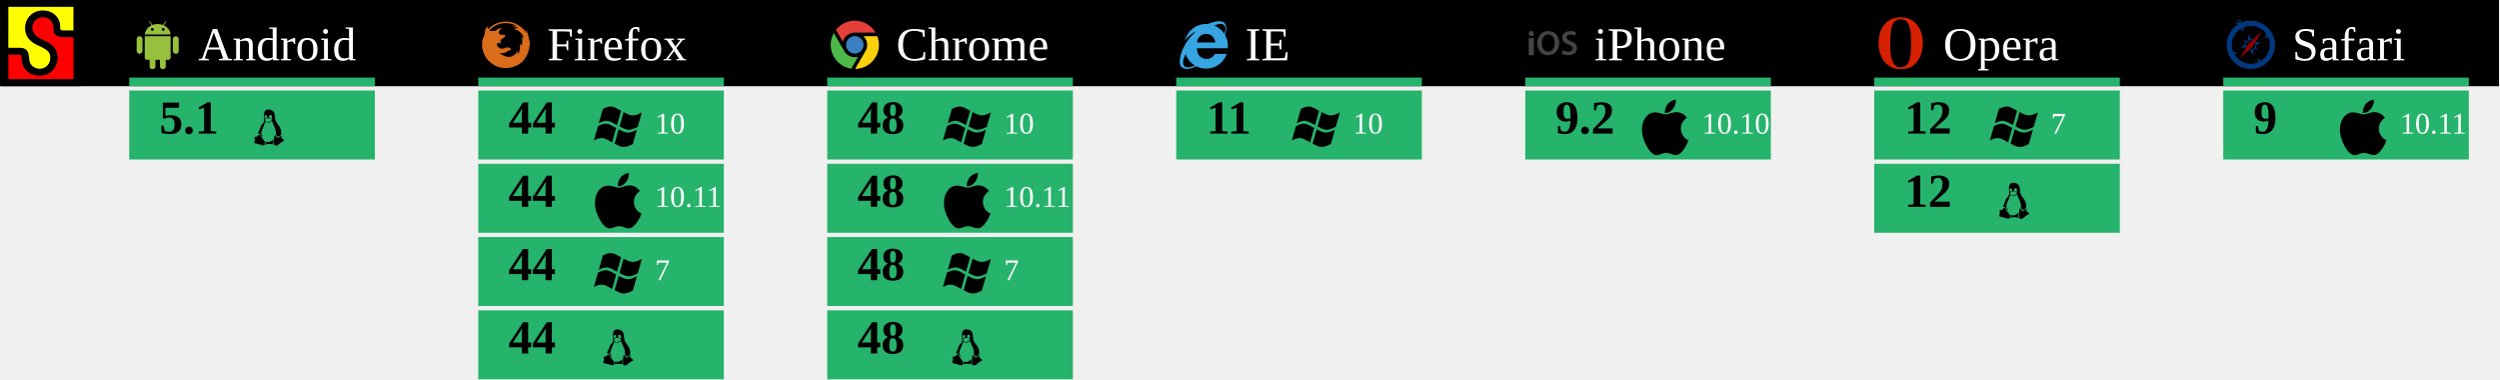
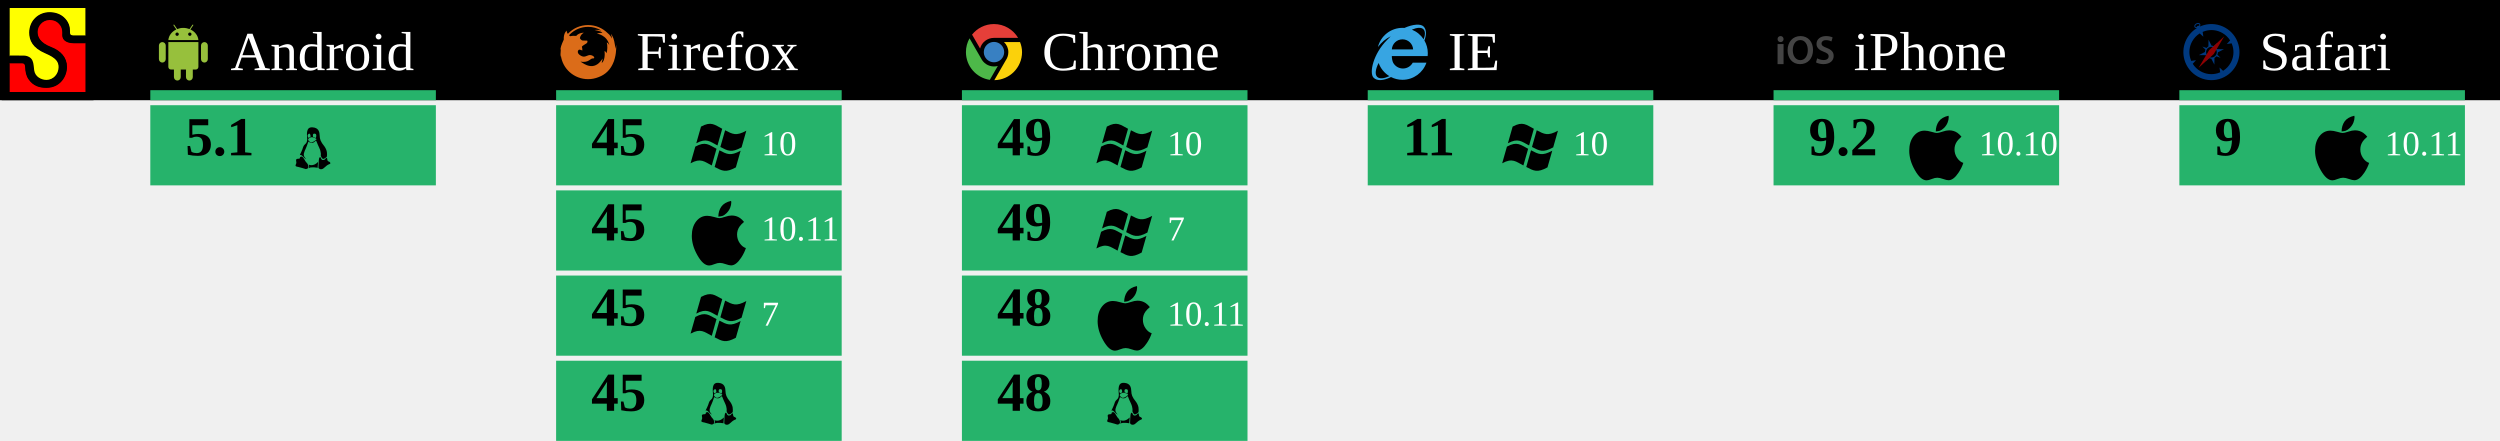
- <svg xmlns="http://www.w3.org/2000/svg" version="1.1" id="Layer_1" x="0px" y="0px" width="580px" height="88px" xml:space="preserve">
+ <svg xmlns="http://www.w3.org/2000/svg" version="1.1" id="Layer_1" x="0px" y="0px" width="499px" height="88px" xml:space="preserve">
  <g id="columnGroup">
-     <rect x="0" y="0" width="580" height="20" fill="black" />
+     <rect x="0" y="0" width="499" height="20" fill="black" />
    <svg version="1.1" x="0" y="0" width="19" height="20" viewBox="0 0 424.879 463.582" xml:space="preserve">
      <polygon points="424.807,463.582 0.19,463.582 0,-0.225 424.879,-0.225 " />
      <path fill="#FFFF00" d="M387.348,37.062L37.057,37.018l-0.116,222.979h60.557c49.849,0.935,45.194,34.814,49.571,65.675   c4.456,31.379,34.468,46.76,59.641,46.76c32.953,0,59.046-28.257,59.046-61.951c0-25.963-11.911-44.657-63.168-66.515   c-58.128-24.602-72.77-59.226-72.77-92.935c0-55.127,42.109-92.024,91.079-92.024c25.641,0,53.601,8.185,72.524,29.534   c15.329,17.285,20.849,34.666,20.241,56.166c-0.275,9.426-1.374,21.486,17.714,21.753l55.971,0.131V37.062z" />
      <path fill="#FF0000" d="M387.791,197.833l-52.795-0.221c0,0-55.858,4.346-52.706-38.485c1.514-20.632-4.568-36.385-8.854-43.01   c-11.133-17.205-29.703-25.805-52.119-25.805c-32.959,0-57.178,27.461-57.178,56.166c0,25.051,12.166,53.02,63.873,73.067   c44.864,17.308,72.748,47.447,72.748,89.358c0,44.179-33.549,95.72-93.963,95.72c-31.125,0-59.284-7.412-80.861-38.289   c-10.965-15.672-15.176-35.928-15.938-56.166c-0.581-15.52-4.689-18.974-15.359-18.974l-57.567,0.19l0.038,134.242h350.523V199.733   L387.791,197.833z" />
      <path d="M384.501,199.988 M388.87,200.116l-51.364-0.003c-0.364,0.022-2.746-0.035-4.699-0.035l0,0   c-6.149-0.018-18.862-0.631-30.446-5.676l0,0c-11.566-4.92-22.218-15.128-22.124-32.89l0,0c0-1.177,0.048-2.379,0.136-3.608l0,0   c0.163-2.309,0.247-4.502,0.247-6.584l0,0c-0.014-16.053-4.575-25.763-8.109-31.267l0,0c-13.964-21.483-31.241-27.7-51.953-27.463   c-15.976,0.184-30.054,7.766-39.475,18l0,0c-9.408,10.233-14.907,23.936-14.896,37.508l0,0c0.014,12.042,3.024,24.252,12.252,36.075   l0,0c9.241,11.816,24.887,23.295,50.414,33.192l0,0c45.533,17.453,73.333,49.172,73.266,92.452l0,0   c-0.008,22.765-8.019,46.835-23.879,65.354l0,0c-15.838,18.521-39.678,31.369-70.69,31.344l0,0c-0.182,0-0.362,0.002-0.544,0.002   l0,0c-31.303-0.002-60.706-7.923-82.696-39.527l0,0c-11.415-16.309-14.679-34.253-15.443-54.699l0,0   c-0.264-7.466-1.741-12.382-3.908-15.159l0,0c-2.162-2.739-4.98-3.994-9.776-4.047h-0.759H36.493v-36.043l64.045,0.054   c11.989,0.2,19.862,2.846,27.063,6.951l0,0c7.21,4.097,11.901,9.976,14.888,16.627l0,0c5.951,13.33,5.767,29.693,7.958,44.846l0,0   c2.123,14.831,10.171,25.756,20.83,33.17l0,0c10.65,7.395,23.936,11.106,35.939,11.095l0,0c15.631-0.001,29.616-6.687,39.765-17.429   l0,0c10.143-10.746,16.377-25.525,16.377-41.619l0,0c-0.041-12.565-2.766-22.746-11.641-32.878l0,0   c-8.896-10.124-24.323-20.127-49.759-30.963l0,0c-29.424-12.447-48.135-27.575-59.446-44.085l0,0   c-11.313-16.501-15.103-34.263-15.092-51.524l0,0c-0.011-28.306,10.85-52.127,28.058-68.769l0,0   c17.204-16.654,40.711-26.158,65.925-26.158l0,0c26.206-0.013,53.583,8.187,73.194,30.304l0,0   c15.083,16.974,21.544,35.953,21.514,56.848l0,0c0,0.992-0.011,1.99-0.038,3.013l0,0c-0.035,1.031-0.062,2.07-0.062,3.09l0,0   c-0.016,4.074,0.509,7.546,2.384,9.817l0,0c1.828,2.263,5.458,4.247,13.483,4.379h3.04l54.142,0.019v36.287H388.87z" />
    </svg>
    <svg x="30" y="4" width="13" height="12" version="1.1">
      <path style="-webkit-tap-highlight-color: rgba(0, 0, 0, 0);" fill="#97c03c" stroke="none" d="M20.015,4.7L21.414,2.667C21.497,2.546,21.477,2.388,21.368,2.313S21.103,2.275,21.02,2.396L19.566,4.507C18.608,4.13,17.543,3.919,16.42,3.919S14.391,4.129,13.433,4.507L11.977,2.396C11.895,2.275,11.74,2.238,11.631,2.313C11.523,2.388,11.502,2.546,11.585,2.667L12.985,4.7C10.76,5.735,9.199,7.703,9,10H24C23.802,7.703,22.24,5.735,20.015,4.7ZM13.381,7.903C12.918,7.903,12.543,7.528,12.543,7.064C12.543,6.6,12.918,6.226,13.381,6.226C13.844,6.226,14.22,6.6,14.22,7.064C14.22,7.528,13.845,7.903,13.381,7.903ZM19.724,7.903C19.261,7.903,18.885,7.528,18.885,7.064C18.885,6.6,19.261,6.226,19.724,6.226S20.562,6.6,20.562,7.064C20.562,7.528,20.187,7.903,19.724,7.903ZM27,11C26.059,11,25.299,11.775,25.299,12.73V19.492C25.299,20.447,26.059,21.222,27,21.222C27.94,21.222,28.703,20.447,28.703,19.492V12.73C28.703,11.775,27.94,11,27,11ZM6,11C5.061,11,4.298,11.775,4.298,12.73V19.492C4.298,20.447,5.061,21.222,6,21.222C6.942,21.222,7.705,20.447,7.705,19.492V12.73C7.705,11.775,6.942,11,6,11ZM24,11V23.354C24,24.086,23.435,24.701,22.7,24.701H21.207V28.463C21.207,29.418,20.444,30.193,19.503,30.193C18.564,30.193,17.8,29.418,17.8,28.463V24.7H15.2V28.462C15.2,29.417,14.438,30.192,13.497,30.192S11.793,29.417,11.793,28.462V24.7H10.3C9.566,24.7,9,24.086,9,23.353V11H24Z" stroke-width="0" transform="scale(0.4)" />
      <rect style="-webkit-tap-highlight-color: rgba(0, 0, 0, 0); opacity: 0;" x="0" y="0" width="32" height="32" r="0" rx="0" ry="0" fill="#ffffff" stroke="none" stroke-width="0" opacity="0" />
    </svg>
    <rect x="30" y="18" width="57" height="2" fill="#26b36b" class="indicator" />
    <rect x="30" y="21" width="57" height="16" fill="#26b36b" class="matrix-bg" />
    <svg x="56" y="23" width="13" height="13" version="1.1" viewBox="0 0 45.333 45.333" enable-background="new 0 0 45.333 45.333" xml:space="preserve">
      <g>
        <path fill="#010101" d="M17.529,37.478c0,0-3.988-1.258-5.142-1.479s-2.392-0.33-1.801-1.613s0.437-1.615,0.232-2.84     s0.956-1.264,1.938-1.291s0.577-0.686,0.805-0.99s1.172-1.09,2.284,0.375c1.112,1.463,1.247,2.416,2.354,3.49     S20.443,37.322,17.529,37.478z" />
        <path fill="#010101" d="M26.378,36.474c0,0,0.105-5.277,0.429-6.416c0.323-1.137,0.997-1.023,1.165-0.467s0.714,1.711,1.551,1.576     c0.837-0.137,0.865,0.031,1.407-0.525s1.368-1.949,1.573-0.01s1.237,1.303,1.871,2.092c0.99,1.441-0.571,0.918-2.438,2.492     c-1.867,1.572-2.309,2.223-3.445,2.361C27.354,37.718,26.548,37.095,26.378,36.474z" />
        <path fill="#010101" d="M19.567,34.353c0,0,3.102,1.715,6.538-1.846c-0.313,3.064-0.269,4.078-0.269,4.078s-4.509-0.928-6.298,0.26     C20.292,35.322,19.634,34.759,19.567,34.353z" />
        <path fill="#010101" d="M30.631,21.812c-2.952-3.604-3.298-5.208-3.407-7.612s-0.547-5.533-5.047-5.785s-3.896,4.47-3.631,8.317     c-0.131,3.597-1.932,2.903-2.814,5.384c-0.602,2.23-2.113,5.101-2.113,5.101s-0.096,0.242-0.222,0.766     c0.688-1.246,2.655,1.277,3.03,1.652s2.188,1.688,0.553-0.109c-1.635-1.799-0.447-4.168,0.58-6.376     c1.027-2.209,1.742-5.045,1.93-4.857s0.719,0.969,2.469,0.906s2.375-1.719,2.75-1.438s0.5,1.344,2.156,4.781     c1.656,3.437,1.125,5.531,1.125,5.531c0.094,0.75,1,2.344,1.688,2.344s2.156-1.031,2.582-1.635     C32.427,26.853,32.583,24.728,30.631,21.812z M23.427,12.815c1.469-0.024,1.5,0.944,1.406,1.788s-0.281,1.25-0.281,1.25     l-1.906-0.781C22.646,15.072,21.958,12.84,23.427,12.815z M19.333,13.166c1.156-1.094,1.5,0.688,1.5,1.031s0,0.844,0,0.844     L19.49,15.76C19.49,15.76,18.177,14.26,19.333,13.166z M24.99,16.76c-0.281,0.406-1.969,1.938-3.438,2.094s-2.375-1.75-2.375-1.75     c-0.062-1.031,1.406-1.719,2.531-1.812S25.271,16.354,24.99,16.76z" />
      </g>
    </svg>
    <text x="30" y="14" font-size="11px" text-anchor="left">
      <tspan x="46" font-weight="200" fill="white" class="head">Android</tspan>
      <tspan x="37" dy="17px" font-weight="600">5.1</tspan>
      <tspan x="71" dy="0" font-size="7px" fill="white" />
    </text>
    <svg x="111" y="4" width="13" height="12" version="1.1">
      <path fill="#db6c19" stroke="none" d="M28.219,22.017C28.693,21.077,29.06,20.077,29.301,19.029C30.243,15.463,29.96,12.352,29.96,12.352L29.637,14.4C29.637,14.4,29.173,10.605,28.605,9.186C27.734,7.012,27.347,7.029,27.345,7.033C27.881,8.376,27.833,9.146,27.823,9.262C27.812,9.246,27.804,9.231,27.797,9.217C27.667,8.901,27.009,7.445,25.597,6.413C23.124,3.996,19.723,2.502,15.964,2.501C11.954,2.501,8.347,4.201,5.843,6.91C5.526,6.459,5.268,5.91,5.245,5.306C5.245,5.306,5.243,5.308,5.239,5.312C5.239,5.301,5.236,5.291,5.236,5.282C5.236,5.282,3.645,6.497,3.817,9.774C3.522,10.334,3.263,10.917,3.049,11.519C2.676,12.314,2.305,13.471,2,15.167C2,15.167,2.131,14.756,2.394,14.205C2.331,14.674,2.292,15.151,2.28,15.634C2.191,16.457,2.163,17.451,2.241,18.643C2.241,18.643,2.272,18.247,2.375,17.648C3.2,24.326,8.966,29.5,15.961,29.5L15.961,29.5C17.8,29.5,19.555,29.141,21.157,28.491C24.796,27.183,26.949,24.672,28.219,22.017ZM15.962,3.394C18.38,3.394,20.638,4.058,22.565,5.207C20.318,4.692,19.171,4.953,19.181,4.965C19.194,4.979,22.527,5.539,23.118,6.34C23.118,6.34,21.702,6.34,20.294,6.739C20.23,6.758,25.477,7.385,26.549,12.552C26.549,12.552,25.974,11.37,25.263,11.168C25.731,12.569,25.611,15.231,25.164,16.554C25.106,16.723,25.047,15.818,24.172,15.429C24.452,17.413,24.153,20.562,22.756,21.429C22.649,21.497,23.634,18.322,22.955,19.548C18.909,25.663,14.098,22.023,12.145,20.726C13.712,21.104,15.375,20.831,16.338,20.181C17.309,19.526,17.885,19.048,18.402,19.16C18.917,19.275,19.26,18.764,18.859,18.31C18.46,17.857,17.483,17.233,16.166,17.573C15.237,17.814,14.083,18.827,12.325,17.802C10.825,16.925,10.835,16.213,10.835,15.76C10.835,15.404,11.089,14.903,11.561,14.759C12.135,14.819,12.594,14.966,13.081,15.212C13.086,15.081,13.087,14.905,13.08,14.707C13.119,14.632,13.095,14.404,13.034,14.126C12.998,13.846,12.938,13.559,12.846,13.296C12.855,13.294,12.863,13.29,12.867,13.276C12.942,12.94,14.99,11.772,15.139,11.659C15.29,11.548,15.683,11.291,15.639,10.507C15.624,10.248,15.582,10.219,13.432,10.228C12.525,10.231,12.023,9.356,11.861,9.015C12.081,7.815,12.714,6.959,13.758,6.381C13.778,6.37,13.773,6.36,13.75,6.354C13.966,6.23,11.255,6.348,10.033,7.917C9.706,7.963,9.256,7.871,8.753,7.871C8.122,7.871,7.627,7.938,7.168,8.053C7.12,8.065,7.048,8.063,6.963,8.052C6.835,7.958,6.644,7.802,6.436,7.6C6.595,7.425,6.756,7.253,6.925,7.087C9.239,4.805,12.432,3.395,15.962,3.394Z" stroke-width="0" transform="scale(0.4)" />
    </svg>
    <rect x="111" y="18" width="57" height="2" fill="#26b36b" class="indicator" />
    <rect x="111" y="21" width="57" height="16" fill="#26b36b" class="matrix-bg" />
    <svg x="137" y="23" width="13" height="13" version="1.1">
      <path style="-webkit-tap-highlight-color: rgba(0, 0, 0, 0);" fill="#000000" stroke="none" d="M15.517,15.082C11.766,13.141,10.039,11.203,4.934,13.999C5.884,10.671,6.358,9.007,7.308,5.678C12.415,2.882,14.141,4.819,17.892,6.76C16.941,10.088,16.467,11.752,15.517,15.082ZM15.042,16.746C11.29,14.806,9.564,12.867,4.458,15.663C3.508,18.991,3.033,20.655,2.083,23.984C7.189,21.188,8.916,23.127,12.669,25.066C13.618,21.738,14.092,20.074,15.042,16.746ZM29.918,7.716C24.813,10.512,23.086,9.453,19.334,7.513C18.384,10.842,17.909,12.507,16.959,15.835C20.711,17.776,22.437,18.835,27.543,16.038C28.492,12.709,28.968,11.045,29.918,7.716ZM27.068,17.701C21.962,20.499,20.235,19.438,16.483,17.498C15.533,20.827,15.058,22.492,14.108,25.82C17.86,27.761,19.586,28.821,24.693,26.022C25.644,22.693,26.119,21.029,27.068,17.701Z" stroke-width="0" transform="scale(0.4)" />
      <rect style="-webkit-tap-highlight-color: rgba(0, 0, 0, 0); opacity: 0;" x="0" y="0" width="32" height="32" r="0" rx="0" ry="0" fill="#000000" stroke="none" stroke-width="0" opacity="0" />
    </svg>
    <rect x="111" y="38" width="57" height="16" fill="#26b36b" class="matrix-bg" />
    <svg version="1.1" x="137" y="40" width="13" height="13" viewBox="0 0 101 121" enable-background="new 0 0 101 121" xml:space="preserve">
      <g>
        <path d="M28.709,28.63c3.516,0,7.758,0.726,12.727,2.179c5.015,1.454,8.343,2.18,9.984,2.18c2.109,0,5.555-0.82,10.336-2.461     c4.781-1.64,8.93-2.461,12.445-2.461c5.766,0,10.898,1.547,15.398,4.641c2.531,1.781,5.039,4.195,7.523,7.242     c-3.75,3.188-6.492,6.024-8.227,8.508c-3.141,4.5-4.711,9.469-4.711,14.905c0,5.953,1.664,11.32,4.992,16.104     c3.328,4.78,7.125,7.803,11.393,9.068c-1.783,5.768-4.736,11.795-8.861,18.074c-6.234,9.42-12.422,14.131-18.562,14.131     c-2.438,0-5.812-0.77-10.125-2.32c-4.266-1.551-7.875-2.32-10.828-2.32s-6.398,0.801-10.335,2.391     c-3.891,1.64-7.055,2.459-9.493,2.459c-7.359,0-14.578-6.229-21.656-18.699C3.631,89.919,0.092,77.824,0.092,65.967     c0-11.017,2.695-19.993,8.086-26.931C13.615,32.098,20.459,28.63,28.709,28.63 M73.006,0.927c0.188,0.609,0.305,1.148,0.352,1.617     s0.07,0.938,0.07,1.406c0,3-0.703,6.281-2.109,9.844c-1.406,3.562-3.633,6.867-6.68,9.914c-2.625,2.578-5.227,4.312-7.805,5.203     c-1.641,0.516-4.125,0.914-7.453,1.195c0.094-7.125,1.945-13.289,5.555-18.492C58.592,6.412,64.615,2.849,73.006,0.927" />
      </g>
    </svg>
    <rect x="111" y="55" width="57" height="16" fill="#26b36b" class="matrix-bg" />
    <svg x="137" y="57" width="13" height="13" version="1.1">
      <path style="-webkit-tap-highlight-color: rgba(0, 0, 0, 0);" fill="#000000" stroke="none" d="M15.517,15.082C11.766,13.141,10.039,11.203,4.934,13.999C5.884,10.671,6.358,9.007,7.308,5.678C12.415,2.882,14.141,4.819,17.892,6.76C16.941,10.088,16.467,11.752,15.517,15.082ZM15.042,16.746C11.29,14.806,9.564,12.867,4.458,15.663C3.508,18.991,3.033,20.655,2.083,23.984C7.189,21.188,8.916,23.127,12.669,25.066C13.618,21.738,14.092,20.074,15.042,16.746ZM29.918,7.716C24.813,10.512,23.086,9.453,19.334,7.513C18.384,10.842,17.909,12.507,16.959,15.835C20.711,17.776,22.437,18.835,27.543,16.038C28.492,12.709,28.968,11.045,29.918,7.716ZM27.068,17.701C21.962,20.499,20.235,19.438,16.483,17.498C15.533,20.827,15.058,22.492,14.108,25.82C17.86,27.761,19.586,28.821,24.693,26.022C25.644,22.693,26.119,21.029,27.068,17.701Z" stroke-width="0" transform="scale(0.4)" />
      <rect style="-webkit-tap-highlight-color: rgba(0, 0, 0, 0); opacity: 0;" x="0" y="0" width="32" height="32" r="0" rx="0" ry="0" fill="#000000" stroke="none" stroke-width="0" opacity="0" />
    </svg>
    <rect x="111" y="72" width="57" height="16" fill="#26b36b" class="matrix-bg" />
    <svg x="137" y="74" width="13" height="13" version="1.1" viewBox="0 0 45.333 45.333" enable-background="new 0 0 45.333 45.333" xml:space="preserve">
      <g>
        <path fill="#010101" d="M17.529,37.478c0,0-3.988-1.258-5.142-1.479s-2.392-0.33-1.801-1.613s0.437-1.615,0.232-2.84     s0.956-1.264,1.938-1.291s0.577-0.686,0.805-0.99s1.172-1.09,2.284,0.375c1.112,1.463,1.247,2.416,2.354,3.49     S20.443,37.322,17.529,37.478z" />
        <path fill="#010101" d="M26.378,36.474c0,0,0.105-5.277,0.429-6.416c0.323-1.137,0.997-1.023,1.165-0.467s0.714,1.711,1.551,1.576     c0.837-0.137,0.865,0.031,1.407-0.525s1.368-1.949,1.573-0.01s1.237,1.303,1.871,2.092c0.99,1.441-0.571,0.918-2.438,2.492     c-1.867,1.572-2.309,2.223-3.445,2.361C27.354,37.718,26.548,37.095,26.378,36.474z" />
        <path fill="#010101" d="M19.567,34.353c0,0,3.102,1.715,6.538-1.846c-0.313,3.064-0.269,4.078-0.269,4.078s-4.509-0.928-6.298,0.26     C20.292,35.322,19.634,34.759,19.567,34.353z" />
        <path fill="#010101" d="M30.631,21.812c-2.952-3.604-3.298-5.208-3.407-7.612s-0.547-5.533-5.047-5.785s-3.896,4.47-3.631,8.317     c-0.131,3.597-1.932,2.903-2.814,5.384c-0.602,2.23-2.113,5.101-2.113,5.101s-0.096,0.242-0.222,0.766     c0.688-1.246,2.655,1.277,3.03,1.652s2.188,1.688,0.553-0.109c-1.635-1.799-0.447-4.168,0.58-6.376     c1.027-2.209,1.742-5.045,1.93-4.857s0.719,0.969,2.469,0.906s2.375-1.719,2.75-1.438s0.5,1.344,2.156,4.781     c1.656,3.437,1.125,5.531,1.125,5.531c0.094,0.75,1,2.344,1.688,2.344s2.156-1.031,2.582-1.635     C32.427,26.853,32.583,24.728,30.631,21.812z M23.427,12.815c1.469-0.024,1.5,0.944,1.406,1.788s-0.281,1.25-0.281,1.25     l-1.906-0.781C22.646,15.072,21.958,12.84,23.427,12.815z M19.333,13.166c1.156-1.094,1.5,0.688,1.5,1.031s0,0.844,0,0.844     L19.49,15.76C19.49,15.76,18.177,14.26,19.333,13.166z M24.99,16.76c-0.281,0.406-1.969,1.938-3.438,2.094s-2.375-1.75-2.375-1.75     c-0.062-1.031,1.406-1.719,2.531-1.812S25.271,16.354,24.99,16.76z" />
      </g>
    </svg>
    <text x="111" y="14" font-size="11px" text-anchor="left">
      <tspan x="127" font-weight="200" fill="white" class="head">Firefox</tspan>
-       <tspan x="118" dy="17px" font-weight="600">44</tspan>
+       <tspan x="118" dy="17px" font-weight="600">45</tspan>
      <tspan x="152" dy="0" font-size="7px" fill="white">10</tspan>
-       <tspan x="118" dy="17px" font-weight="600">44</tspan>
+       <tspan x="118" dy="17px" font-weight="600">45</tspan>
      <tspan x="152" dy="0" font-size="7px" fill="white">10.11</tspan>
-       <tspan x="118" dy="17px" font-weight="600">44</tspan>
+       <tspan x="118" dy="17px" font-weight="600">45</tspan>
      <tspan x="152" dy="0" font-size="7px" fill="white">7</tspan>
-       <tspan x="118" dy="17px" font-weight="600">44</tspan>
+       <tspan x="118" dy="17px" font-weight="600">45</tspan>
      <tspan x="152" dy="0" font-size="7px" fill="white" />
    </text>
    <svg x="192" y="4" width="13" height="12" version="1.1">
      <path style="-webkit-tap-highlight-color: rgba(0, 0, 0, 0);" fill="#3880c2" stroke="none" d="M10.915,16.001C10.915,13.196,13.196,10.914,16,10.914S21.086,13.196,21.086,16.001C21.086,18.805,18.805,21.087,16,21.087S10.915,18.806,10.915,16.001L10.915,16.001Z" stroke-width="0" transform="scale(0.4)" />
      <path style="-webkit-tap-highlight-color: rgba(0, 0, 0, 0);" fill="#e53f39" stroke="none" d="M5.056,7.271C7.622,4.059,11.57,2,16,2C21.125,2,25.606,4.791,28.046,8.9C28.046,8.9,16.209,8.9,16,8.9C12.667,8.9,9.86,11.124,9.063,14.211L5.056,7.271Z" stroke-width="0" transform="scale(0.4)" />
      <path style="-webkit-tap-highlight-color: rgba(0, 0, 0, 0);" fill="#fbd10b" stroke="none" d="M29,11C29.621,12.583,30,14.196,30,16.001C30,23.68,23.816,29.914,16.159,30L21.885,20.083C22.692,18.923,23.164,17.517,23.164,16.001C23.164,14,22.327,12.301,21,11H29Z" stroke-width="0" transform="scale(0.4)" />
      <path style="-webkit-tap-highlight-color: rgba(0, 0, 0, 0);" fill="#4db849" stroke="none" d="M13.911,29.847C7.17,28.838,2,23.023,2,16.001C2,13.506,2.653,11.165,3.797,9.136L9.512,19.036C10.657,21.473,13.134,23.165,16,23.165C16.665,23.165,17.309,23.073,17.919,22.903L13.911,29.847Z" stroke-width="0" transform="scale(0.4)" />
      <rect style="-webkit-tap-highlight-color: rgba(0, 0, 0, 0); opacity: 0;" x="0" y="0" width="32" height="32" r="0" rx="0" ry="0" fill="#ffffff" stroke="none" stroke-width="0" opacity="0" />
    </svg>
    <rect x="192" y="18" width="57" height="2" fill="#26b36b" class="indicator" />
    <rect x="192" y="21" width="57" height="16" fill="#26b36b" class="matrix-bg" />
    <svg x="218" y="23" width="13" height="13" version="1.1">
      <path style="-webkit-tap-highlight-color: rgba(0, 0, 0, 0);" fill="#000000" stroke="none" d="M15.517,15.082C11.766,13.141,10.039,11.203,4.934,13.999C5.884,10.671,6.358,9.007,7.308,5.678C12.415,2.882,14.141,4.819,17.892,6.76C16.941,10.088,16.467,11.752,15.517,15.082ZM15.042,16.746C11.29,14.806,9.564,12.867,4.458,15.663C3.508,18.991,3.033,20.655,2.083,23.984C7.189,21.188,8.916,23.127,12.669,25.066C13.618,21.738,14.092,20.074,15.042,16.746ZM29.918,7.716C24.813,10.512,23.086,9.453,19.334,7.513C18.384,10.842,17.909,12.507,16.959,15.835C20.711,17.776,22.437,18.835,27.543,16.038C28.492,12.709,28.968,11.045,29.918,7.716ZM27.068,17.701C21.962,20.499,20.235,19.438,16.483,17.498C15.533,20.827,15.058,22.492,14.108,25.82C17.86,27.761,19.586,28.821,24.693,26.022C25.644,22.693,26.119,21.029,27.068,17.701Z" stroke-width="0" transform="scale(0.4)" />
      <rect style="-webkit-tap-highlight-color: rgba(0, 0, 0, 0); opacity: 0;" x="0" y="0" width="32" height="32" r="0" rx="0" ry="0" fill="#000000" stroke="none" stroke-width="0" opacity="0" />
    </svg>
    <rect x="192" y="38" width="57" height="16" fill="#26b36b" class="matrix-bg" />
-     <svg version="1.1" x="218" y="40" width="13" height="13" viewBox="0 0 101 121" enable-background="new 0 0 101 121" xml:space="preserve">
+     <svg x="218" y="40" width="13" height="13" version="1.1">
+       <path style="-webkit-tap-highlight-color: rgba(0, 0, 0, 0);" fill="#000000" stroke="none" d="M15.517,15.082C11.766,13.141,10.039,11.203,4.934,13.999C5.884,10.671,6.358,9.007,7.308,5.678C12.415,2.882,14.141,4.819,17.892,6.76C16.941,10.088,16.467,11.752,15.517,15.082ZM15.042,16.746C11.29,14.806,9.564,12.867,4.458,15.663C3.508,18.991,3.033,20.655,2.083,23.984C7.189,21.188,8.916,23.127,12.669,25.066C13.618,21.738,14.092,20.074,15.042,16.746ZM29.918,7.716C24.813,10.512,23.086,9.453,19.334,7.513C18.384,10.842,17.909,12.507,16.959,15.835C20.711,17.776,22.437,18.835,27.543,16.038C28.492,12.709,28.968,11.045,29.918,7.716ZM27.068,17.701C21.962,20.499,20.235,19.438,16.483,17.498C15.533,20.827,15.058,22.492,14.108,25.82C17.86,27.761,19.586,28.821,24.693,26.022C25.644,22.693,26.119,21.029,27.068,17.701Z" stroke-width="0" transform="scale(0.4)" />
+       <rect style="-webkit-tap-highlight-color: rgba(0, 0, 0, 0); opacity: 0;" x="0" y="0" width="32" height="32" r="0" rx="0" ry="0" fill="#000000" stroke="none" stroke-width="0" opacity="0" />
+     </svg>
+     <rect x="192" y="55" width="57" height="16" fill="#26b36b" class="matrix-bg" />
+     <svg version="1.1" x="218" y="57" width="13" height="13" viewBox="0 0 101 121" enable-background="new 0 0 101 121" xml:space="preserve">
      <g>
        <path d="M28.709,28.63c3.516,0,7.758,0.726,12.727,2.179c5.015,1.454,8.343,2.18,9.984,2.18c2.109,0,5.555-0.82,10.336-2.461     c4.781-1.64,8.93-2.461,12.445-2.461c5.766,0,10.898,1.547,15.398,4.641c2.531,1.781,5.039,4.195,7.523,7.242     c-3.75,3.188-6.492,6.024-8.227,8.508c-3.141,4.5-4.711,9.469-4.711,14.905c0,5.953,1.664,11.32,4.992,16.104     c3.328,4.78,7.125,7.803,11.393,9.068c-1.783,5.768-4.736,11.795-8.861,18.074c-6.234,9.42-12.422,14.131-18.562,14.131     c-2.438,0-5.812-0.77-10.125-2.32c-4.266-1.551-7.875-2.32-10.828-2.32s-6.398,0.801-10.335,2.391     c-3.891,1.64-7.055,2.459-9.493,2.459c-7.359,0-14.578-6.229-21.656-18.699C3.631,89.919,0.092,77.824,0.092,65.967     c0-11.017,2.695-19.993,8.086-26.931C13.615,32.098,20.459,28.63,28.709,28.63 M73.006,0.927c0.188,0.609,0.305,1.148,0.352,1.617     s0.07,0.938,0.07,1.406c0,3-0.703,6.281-2.109,9.844c-1.406,3.562-3.633,6.867-6.68,9.914c-2.625,2.578-5.227,4.312-7.805,5.203     c-1.641,0.516-4.125,0.914-7.453,1.195c0.094-7.125,1.945-13.289,5.555-18.492C58.592,6.412,64.615,2.849,73.006,0.927" />
      </g>
-     </svg>
-     <rect x="192" y="55" width="57" height="16" fill="#26b36b" class="matrix-bg" />
-     <svg x="218" y="57" width="13" height="13" version="1.1">
-       <path style="-webkit-tap-highlight-color: rgba(0, 0, 0, 0);" fill="#000000" stroke="none" d="M15.517,15.082C11.766,13.141,10.039,11.203,4.934,13.999C5.884,10.671,6.358,9.007,7.308,5.678C12.415,2.882,14.141,4.819,17.892,6.76C16.941,10.088,16.467,11.752,15.517,15.082ZM15.042,16.746C11.29,14.806,9.564,12.867,4.458,15.663C3.508,18.991,3.033,20.655,2.083,23.984C7.189,21.188,8.916,23.127,12.669,25.066C13.618,21.738,14.092,20.074,15.042,16.746ZM29.918,7.716C24.813,10.512,23.086,9.453,19.334,7.513C18.384,10.842,17.909,12.507,16.959,15.835C20.711,17.776,22.437,18.835,27.543,16.038C28.492,12.709,28.968,11.045,29.918,7.716ZM27.068,17.701C21.962,20.499,20.235,19.438,16.483,17.498C15.533,20.827,15.058,22.492,14.108,25.82C17.86,27.761,19.586,28.821,24.693,26.022C25.644,22.693,26.119,21.029,27.068,17.701Z" stroke-width="0" transform="scale(0.4)" />
-       <rect style="-webkit-tap-highlight-color: rgba(0, 0, 0, 0); opacity: 0;" x="0" y="0" width="32" height="32" r="0" rx="0" ry="0" fill="#000000" stroke="none" stroke-width="0" opacity="0" />
    </svg>
    <rect x="192" y="72" width="57" height="16" fill="#26b36b" class="matrix-bg" />
    <svg x="218" y="74" width="13" height="13" version="1.1" viewBox="0 0 45.333 45.333" enable-background="new 0 0 45.333 45.333" xml:space="preserve">
      <g>
        <path fill="#010101" d="M17.529,37.478c0,0-3.988-1.258-5.142-1.479s-2.392-0.33-1.801-1.613s0.437-1.615,0.232-2.84     s0.956-1.264,1.938-1.291s0.577-0.686,0.805-0.99s1.172-1.09,2.284,0.375c1.112,1.463,1.247,2.416,2.354,3.49     S20.443,37.322,17.529,37.478z" />
        <path fill="#010101" d="M26.378,36.474c0,0,0.105-5.277,0.429-6.416c0.323-1.137,0.997-1.023,1.165-0.467s0.714,1.711,1.551,1.576     c0.837-0.137,0.865,0.031,1.407-0.525s1.368-1.949,1.573-0.01s1.237,1.303,1.871,2.092c0.99,1.441-0.571,0.918-2.438,2.492     c-1.867,1.572-2.309,2.223-3.445,2.361C27.354,37.718,26.548,37.095,26.378,36.474z" />
        <path fill="#010101" d="M19.567,34.353c0,0,3.102,1.715,6.538-1.846c-0.313,3.064-0.269,4.078-0.269,4.078s-4.509-0.928-6.298,0.26     C20.292,35.322,19.634,34.759,19.567,34.353z" />
        <path fill="#010101" d="M30.631,21.812c-2.952-3.604-3.298-5.208-3.407-7.612s-0.547-5.533-5.047-5.785s-3.896,4.47-3.631,8.317     c-0.131,3.597-1.932,2.903-2.814,5.384c-0.602,2.23-2.113,5.101-2.113,5.101s-0.096,0.242-0.222,0.766     c0.688-1.246,2.655,1.277,3.03,1.652s2.188,1.688,0.553-0.109c-1.635-1.799-0.447-4.168,0.58-6.376     c1.027-2.209,1.742-5.045,1.93-4.857s0.719,0.969,2.469,0.906s2.375-1.719,2.75-1.438s0.5,1.344,2.156,4.781     c1.656,3.437,1.125,5.531,1.125,5.531c0.094,0.75,1,2.344,1.688,2.344s2.156-1.031,2.582-1.635     C32.427,26.853,32.583,24.728,30.631,21.812z M23.427,12.815c1.469-0.024,1.5,0.944,1.406,1.788s-0.281,1.25-0.281,1.25     l-1.906-0.781C22.646,15.072,21.958,12.84,23.427,12.815z M19.333,13.166c1.156-1.094,1.5,0.688,1.5,1.031s0,0.844,0,0.844     L19.49,15.76C19.49,15.76,18.177,14.26,19.333,13.166z M24.99,16.76c-0.281,0.406-1.969,1.938-3.438,2.094s-2.375-1.75-2.375-1.75     c-0.062-1.031,1.406-1.719,2.531-1.812S25.271,16.354,24.99,16.76z" />
      </g>
    </svg>
    <text x="192" y="14" font-size="11px" text-anchor="left">
      <tspan x="208" font-weight="200" fill="white" class="head">Chrome</tspan>
-       <tspan x="199" dy="17px" font-weight="600">48</tspan>
+       <tspan x="199" dy="17px" font-weight="600">49</tspan>
      <tspan x="233" dy="0" font-size="7px" fill="white">10</tspan>
+       <tspan x="199" dy="17px" font-weight="600">49</tspan>
+       <tspan x="233" dy="0" font-size="7px" fill="white">7</tspan>
      <tspan x="199" dy="17px" font-weight="600">48</tspan>
      <tspan x="233" dy="0" font-size="7px" fill="white">10.11</tspan>
-       <tspan x="199" dy="17px" font-weight="600">48</tspan>
-       <tspan x="233" dy="0" font-size="7px" fill="white">7</tspan>
      <tspan x="199" dy="17px" font-weight="600">48</tspan>
      <tspan x="233" dy="0" font-size="7px" fill="white" />
    </text>
    <svg x="273" y="4" width="13" height="12" version="1.1">
      <path fill="#37a5e2" stroke="none" d="M23.12,17.979H29.903C29.956,17.508,29.977,17.028,29.977,16.536C29.977,14.231,29.358,12.068,28.277,10.206C29.394,7.237,29.355,4.718,27.86,3.212C26.436,1.795,22.621,2.026,18.306,3.936C17.988,3.912,17.665,3.899,17.34,3.899C11.419,3.899,6.451,7.973,5.078,13.464C6.935,11.086,8.89,9.361,11.5,8.106C11.262,8.328,9.877,9.705,9.645,9.939C2.761,16.82,0.59,26.449,2.926,28.785C4.702,30.56,7.919,30.26,11.614,28.449C13.333,29.326,15.279,29.82,17.34,29.82C22.89,29.82,27.593,26.246,29.297,21.271H22.461C21.521,23.007,19.681,24.187,17.569,24.187S13.619,23.007,12.678,21.271C12.259,20.486,12.019,18.949,12.019,18V17.979H23.12ZM27.798,4.615C28.761,5.589,28.737,7.38,27.913,9.615C26.501,7.462,24.45,5.767,22.027,4.798C24.617,3.688,26.724,3.541,27.798,4.615ZM17.341,9.627C20.173,9.627,22.494,11.853,22.65,14.644H12.031C12.188,11.853,14.508,9.627,17.341,9.627ZM4.708,28.342C3.479,27.113,3.85,24.531,5.433,21.422C6.418,24.188,8.34,26.51,10.816,28.006C8.074,29.252,5.831,29.463,4.708,28.342Z" stroke-width="0" transform="scale(0.4)" />
      <rect style="-webkit-tap-highlight-color: rgba(0, 0, 0, 0); opacity: 0;" x="0" y="0" width="32" height="32" r="0" rx="0" ry="0" fill="#ffffff" stroke="none" stroke-width="0" opacity="0" />
    </svg>
    <rect x="273" y="18" width="57" height="2" fill="#26b36b" class="indicator" />
    <rect x="273" y="21" width="57" height="16" fill="#26b36b" class="matrix-bg" />
    <svg x="299" y="23" width="13" height="13" version="1.1">
      <path style="-webkit-tap-highlight-color: rgba(0, 0, 0, 0);" fill="#000000" stroke="none" d="M15.517,15.082C11.766,13.141,10.039,11.203,4.934,13.999C5.884,10.671,6.358,9.007,7.308,5.678C12.415,2.882,14.141,4.819,17.892,6.76C16.941,10.088,16.467,11.752,15.517,15.082ZM15.042,16.746C11.29,14.806,9.564,12.867,4.458,15.663C3.508,18.991,3.033,20.655,2.083,23.984C7.189,21.188,8.916,23.127,12.669,25.066C13.618,21.738,14.092,20.074,15.042,16.746ZM29.918,7.716C24.813,10.512,23.086,9.453,19.334,7.513C18.384,10.842,17.909,12.507,16.959,15.835C20.711,17.776,22.437,18.835,27.543,16.038C28.492,12.709,28.968,11.045,29.918,7.716ZM27.068,17.701C21.962,20.499,20.235,19.438,16.483,17.498C15.533,20.827,15.058,22.492,14.108,25.82C17.86,27.761,19.586,28.821,24.693,26.022C25.644,22.693,26.119,21.029,27.068,17.701Z" stroke-width="0" transform="scale(0.4)" />
      <rect style="-webkit-tap-highlight-color: rgba(0, 0, 0, 0); opacity: 0;" x="0" y="0" width="32" height="32" r="0" rx="0" ry="0" fill="#000000" stroke="none" stroke-width="0" opacity="0" />
    </svg>
    <text x="273" y="14" font-size="11px" text-anchor="left">
      <tspan x="289" font-weight="200" fill="white" class="head">IE</tspan>
      <tspan x="280" dy="17px" font-weight="600">11</tspan>
      <tspan x="314" dy="0" font-size="7px" fill="white">10</tspan>
    </text>
    <svg x="354" y="4" width="13" height="12" version="1.1">
      <path fill="#444444" stroke="none" d="M5,9.511C5,10.346,4.412,11,3.479,11C2.586,11,2,10.346,2,9.511C2,8.654,2.609,8,3.5,8C4.412,8,4.978,8.654,5,9.511ZM2,22H5V12H2V22ZM19.698,14.86C19.698,19.406,16.95,22,13.219,22C9.407,22,7,19.085,7,15.101C7,10.937,9.607,8,13.418,8C17.371,8,19.698,10.997,19.698,14.86ZM17.088,14.961C17.088,12.405,15.824,9.992,13.358,9.992C10.91,9.992,9.606,12.265,9.606,15.061C9.606,17.817,10.991,20.012,13.358,20.012C15.746,20.012,17.09,17.798,17.088,14.961ZM26.526,13.901C24.721,13.197,23.936,12.713,23.936,11.665C23.936,10.88,24.62,10.034,26.188,10.034C27.455,10.034,28.391,10.417,28.878,10.679L29.482,8.686C28.766,8.322,27.696,8,26.215,8C23.282,8,21.434,9.692,21.434,11.908C21.434,13.862,22.857,15.049,25.088,15.856C26.817,16.481,27.496,17.084,27.496,18.112C27.496,19.22,26.608,19.963,25.017,19.963C23.75,19.963,22.545,19.563,21.746,19.099L21.206,21.154C21.949,21.597,23.435,22,24.858,22C28.354,22,30,20.116,30,17.932C30.024,15.976,28.879,14.788,26.526,13.901Z" stroke-width="0" transform="scale(0.4)" />
    </svg>
    <rect x="354" y="18" width="57" height="2" fill="#26b36b" class="indicator" />
    <rect x="354" y="21" width="57" height="16" fill="#26b36b" class="matrix-bg" />
    <svg version="1.1" x="380" y="23" width="13" height="13" viewBox="0 0 101 121" enable-background="new 0 0 101 121" xml:space="preserve">
      <g>
        <path d="M28.709,28.63c3.516,0,7.758,0.726,12.727,2.179c5.015,1.454,8.343,2.18,9.984,2.18c2.109,0,5.555-0.82,10.336-2.461     c4.781-1.64,8.93-2.461,12.445-2.461c5.766,0,10.898,1.547,15.398,4.641c2.531,1.781,5.039,4.195,7.523,7.242     c-3.75,3.188-6.492,6.024-8.227,8.508c-3.141,4.5-4.711,9.469-4.711,14.905c0,5.953,1.664,11.32,4.992,16.104     c3.328,4.78,7.125,7.803,11.393,9.068c-1.783,5.768-4.736,11.795-8.861,18.074c-6.234,9.42-12.422,14.131-18.562,14.131     c-2.438,0-5.812-0.77-10.125-2.32c-4.266-1.551-7.875-2.32-10.828-2.32s-6.398,0.801-10.335,2.391     c-3.891,1.64-7.055,2.459-9.493,2.459c-7.359,0-14.578-6.229-21.656-18.699C3.631,89.919,0.092,77.824,0.092,65.967     c0-11.017,2.695-19.993,8.086-26.931C13.615,32.098,20.459,28.63,28.709,28.63 M73.006,0.927c0.188,0.609,0.305,1.148,0.352,1.617     s0.07,0.938,0.07,1.406c0,3-0.703,6.281-2.109,9.844c-1.406,3.562-3.633,6.867-6.68,9.914c-2.625,2.578-5.227,4.312-7.805,5.203     c-1.641,0.516-4.125,0.914-7.453,1.195c0.094-7.125,1.945-13.289,5.555-18.492C58.592,6.412,64.615,2.849,73.006,0.927" />
      </g>
    </svg>
    <text x="354" y="14" font-size="11px" text-anchor="left">
      <tspan x="370" font-weight="200" fill="white" class="head">iPhone</tspan>
      <tspan x="361" dy="17px" font-weight="600">9.2</tspan>
      <tspan x="395" dy="0" font-size="7px" fill="white">10.10</tspan>
    </text>
-     <svg version="1.0" x="435" y="4" width="13" height="12" viewBox="10 0 31 31">
-       <g>
-         <path d="M 24.615,0.013 C 24.615,0.013 15.511,-0.735 12.15,9.209 C 12.15,9.209 10.05,15.559 12.431,22.374 C 14.811,29.19 20.88,31.338 24.195,31.104 C 27.462,31.104 30.357,30.545 32.831,28.304 C 35.306,26.063 37.827,22.002 37.827,15.092 C 37.827,8.183 33.905,0.013 24.615,0.013 M 30.731,19.714 C 30.217,26.155 29.05,29.844 24.429,29.938 C 19.62,30.358 18.732,23.075 18.732,23.075 C 18.592,22.794 18.266,20.46 18.312,15.605 C 18.359,10.843 18.78,7.623 18.78,7.623 C 19.9,0.573 24.521,1.18 24.521,1.18 C 28.584,1.18 29.611,4.448 30.311,7.669 C 31.011,10.89 30.731,19.714 30.731,19.714" fill="#d72002" />
-       </g>
+     <svg x="435" y="4" width="13" height="12" version="1.1">
+       <path fill="#00397f" stroke="none" d="M29.473,12.204C27.377,4.763,19.647,0.432,12.205,2.528C11.531,2.717,10.88,2.955,10.258,3.235C10.244,3.216,10.23,3.195,10.214,3.176C10.494,2.795,10.573,2.353,10.384,1.991C10.139,1.528,9.522,1.345,8.848,1.534C8.703,1.576,8.558,1.633,8.42,1.705C7.625,2.125,7.24,2.906,7.543,3.485C7.729,3.836,8.13,4.026,8.608,4.014C8.613,4.042,8.622,4.07,8.631,4.097C3.454,7.297,0.795,13.643,2.527,19.791C4.623,27.236,12.354,31.566,19.79,29.473C27.236,27.377,31.566,19.645,29.473,12.204ZM8.614,3.547C8.306,3.559,8.057,3.458,7.956,3.268C7.782,2.932,8.091,2.407,8.637,2.119C8.745,2.063,8.861,2.015,8.972,1.985C9.424,1.858,9.833,1.949,9.969,2.209C10.074,2.408,10.008,2.671,9.823,2.915C9.586,2.832,9.319,2.84,9.08,2.966C8.837,3.091,8.679,3.308,8.614,3.547ZM25.588,21.377C24.672,23.014,23.381,24.359,21.826,25.332L20.035,23.674L20.379,26.088C19.93,26.279,19.459,26.447,18.983,26.584C16.156,27.381,13.186,27.025,10.625,25.594C8.986,24.674,7.64,23.381,6.675,21.828L8.326,20.035L5.913,20.379C5.719,19.928,5.553,19.461,5.418,18.983C4.622,16.153,4.972,13.186,6.41,10.626C7.327,8.985,8.619,7.641,10.17,6.674L11.967,8.326L11.624,5.915C12.074,5.719,12.539,5.553,13.018,5.417C15.844,4.622,18.815,4.974,21.373,6.411C23.012,7.327,24.361,8.62,25.326,10.171L23.674,11.964L26.088,11.624C26.279,12.073,26.447,12.538,26.58,13.02C27.381,15.849,27.027,18.813,25.588,21.377ZM22.236,14.56L18.873,14.513C18.676,14.143,18.4,13.843,18.096,13.581L18.813,11.49L17.261,13.066C16.889,12.909,16.498,12.795,16.08,12.784L14.542,9.797L14.494,13.16C14.126,13.354,13.827,13.631,13.566,13.937L11.474,13.221L13.046,14.772C12.891,15.142,12.775,15.535,12.766,15.952L9.778,17.493L13.141,17.538C13.335,17.908,13.613,18.211,13.919,18.469L13.2,20.561L14.754,18.985C15.123,19.143,15.515,19.256,15.932,19.264L17.472,22.254L17.521,18.893C17.889,18.698,18.19,18.42,18.45,18.114L20.542,18.833L18.966,17.281C19.124,16.91,19.237,16.52,19.249,16.102L22.236,14.56ZM16.617,18.623C15.186,18.955,13.751,18.07,13.412,16.637C13.072,15.202,13.961,13.769,15.396,13.432C16.827,13.094,18.263,13.982,18.603,15.414C18.941,16.849,18.051,18.285,16.617,18.623Z" stroke-width="0" transform="scale(0.4)" />
+       <path fill="#8d0102" stroke="none" d="M17.172,16.954L9.619,23.834L14.831,15.047L22.381,8.166L17.172,16.954Z" stroke-width="0" transform="scale(0.4)" />
    </svg>
    <rect x="435" y="18" width="57" height="2" fill="#26b36b" class="indicator" />
    <rect x="435" y="21" width="57" height="16" fill="#26b36b" class="matrix-bg" />
-     <svg x="461" y="23" width="13" height="13" version="1.1">
-       <path style="-webkit-tap-highlight-color: rgba(0, 0, 0, 0);" fill="#000000" stroke="none" d="M15.517,15.082C11.766,13.141,10.039,11.203,4.934,13.999C5.884,10.671,6.358,9.007,7.308,5.678C12.415,2.882,14.141,4.819,17.892,6.76C16.941,10.088,16.467,11.752,15.517,15.082ZM15.042,16.746C11.29,14.806,9.564,12.867,4.458,15.663C3.508,18.991,3.033,20.655,2.083,23.984C7.189,21.188,8.916,23.127,12.669,25.066C13.618,21.738,14.092,20.074,15.042,16.746ZM29.918,7.716C24.813,10.512,23.086,9.453,19.334,7.513C18.384,10.842,17.909,12.507,16.959,15.835C20.711,17.776,22.437,18.835,27.543,16.038C28.492,12.709,28.968,11.045,29.918,7.716ZM27.068,17.701C21.962,20.499,20.235,19.438,16.483,17.498C15.533,20.827,15.058,22.492,14.108,25.82C17.86,27.761,19.586,28.821,24.693,26.022C25.644,22.693,26.119,21.029,27.068,17.701Z" stroke-width="0" transform="scale(0.4)" />
-       <rect style="-webkit-tap-highlight-color: rgba(0, 0, 0, 0); opacity: 0;" x="0" y="0" width="32" height="32" r="0" rx="0" ry="0" fill="#000000" stroke="none" stroke-width="0" opacity="0" />
-     </svg>
-     <rect x="435" y="38" width="57" height="16" fill="#26b36b" class="matrix-bg" />
-     <svg x="461" y="40" width="13" height="13" version="1.1" viewBox="0 0 45.333 45.333" enable-background="new 0 0 45.333 45.333" xml:space="preserve">
-       <g>
-         <path fill="#010101" d="M17.529,37.478c0,0-3.988-1.258-5.142-1.479s-2.392-0.33-1.801-1.613s0.437-1.615,0.232-2.84     s0.956-1.264,1.938-1.291s0.577-0.686,0.805-0.99s1.172-1.09,2.284,0.375c1.112,1.463,1.247,2.416,2.354,3.49     S20.443,37.322,17.529,37.478z" />
-         <path fill="#010101" d="M26.378,36.474c0,0,0.105-5.277,0.429-6.416c0.323-1.137,0.997-1.023,1.165-0.467s0.714,1.711,1.551,1.576     c0.837-0.137,0.865,0.031,1.407-0.525s1.368-1.949,1.573-0.01s1.237,1.303,1.871,2.092c0.99,1.441-0.571,0.918-2.438,2.492     c-1.867,1.572-2.309,2.223-3.445,2.361C27.354,37.718,26.548,37.095,26.378,36.474z" />
-         <path fill="#010101" d="M19.567,34.353c0,0,3.102,1.715,6.538-1.846c-0.313,3.064-0.269,4.078-0.269,4.078s-4.509-0.928-6.298,0.26     C20.292,35.322,19.634,34.759,19.567,34.353z" />
-         <path fill="#010101" d="M30.631,21.812c-2.952-3.604-3.298-5.208-3.407-7.612s-0.547-5.533-5.047-5.785s-3.896,4.47-3.631,8.317     c-0.131,3.597-1.932,2.903-2.814,5.384c-0.602,2.23-2.113,5.101-2.113,5.101s-0.096,0.242-0.222,0.766     c0.688-1.246,2.655,1.277,3.03,1.652s2.188,1.688,0.553-0.109c-1.635-1.799-0.447-4.168,0.58-6.376     c1.027-2.209,1.742-5.045,1.93-4.857s0.719,0.969,2.469,0.906s2.375-1.719,2.75-1.438s0.5,1.344,2.156,4.781     c1.656,3.437,1.125,5.531,1.125,5.531c0.094,0.75,1,2.344,1.688,2.344s2.156-1.031,2.582-1.635     C32.427,26.853,32.583,24.728,30.631,21.812z M23.427,12.815c1.469-0.024,1.5,0.944,1.406,1.788s-0.281,1.25-0.281,1.25     l-1.906-0.781C22.646,15.072,21.958,12.84,23.427,12.815z M19.333,13.166c1.156-1.094,1.5,0.688,1.5,1.031s0,0.844,0,0.844     L19.49,15.76C19.49,15.76,18.177,14.26,19.333,13.166z M24.99,16.76c-0.281,0.406-1.969,1.938-3.438,2.094s-2.375-1.75-2.375-1.75     c-0.062-1.031,1.406-1.719,2.531-1.812S25.271,16.354,24.99,16.76z" />
-       </g>
-     </svg>
-     <text x="435" y="14" font-size="11px" text-anchor="left">
-       <tspan x="451" font-weight="200" fill="white" class="head">Opera</tspan>
-       <tspan x="442" dy="17px" font-weight="600">12</tspan>
-       <tspan x="476" dy="0" font-size="7px" fill="white">7</tspan>
-       <tspan x="442" dy="17px" font-weight="600">12</tspan>
-       <tspan x="476" dy="0" font-size="7px" fill="white" />
-     </text>
-     <svg x="516" y="4" width="13" height="12" version="1.1">
-       <path fill="#00397f" stroke="none" d="M29.473,12.204C27.377,4.763,19.647,0.432,12.205,2.528C11.531,2.717,10.88,2.955,10.258,3.235C10.244,3.216,10.23,3.195,10.214,3.176C10.494,2.795,10.573,2.353,10.384,1.991C10.139,1.528,9.522,1.345,8.848,1.534C8.703,1.576,8.558,1.633,8.42,1.705C7.625,2.125,7.24,2.906,7.543,3.485C7.729,3.836,8.13,4.026,8.608,4.014C8.613,4.042,8.622,4.07,8.631,4.097C3.454,7.297,0.795,13.643,2.527,19.791C4.623,27.236,12.354,31.566,19.79,29.473C27.236,27.377,31.566,19.645,29.473,12.204ZM8.614,3.547C8.306,3.559,8.057,3.458,7.956,3.268C7.782,2.932,8.091,2.407,8.637,2.119C8.745,2.063,8.861,2.015,8.972,1.985C9.424,1.858,9.833,1.949,9.969,2.209C10.074,2.408,10.008,2.671,9.823,2.915C9.586,2.832,9.319,2.84,9.08,2.966C8.837,3.091,8.679,3.308,8.614,3.547ZM25.588,21.377C24.672,23.014,23.381,24.359,21.826,25.332L20.035,23.674L20.379,26.088C19.93,26.279,19.459,26.447,18.983,26.584C16.156,27.381,13.186,27.025,10.625,25.594C8.986,24.674,7.64,23.381,6.675,21.828L8.326,20.035L5.913,20.379C5.719,19.928,5.553,19.461,5.418,18.983C4.622,16.153,4.972,13.186,6.41,10.626C7.327,8.985,8.619,7.641,10.17,6.674L11.967,8.326L11.624,5.915C12.074,5.719,12.539,5.553,13.018,5.417C15.844,4.622,18.815,4.974,21.373,6.411C23.012,7.327,24.361,8.62,25.326,10.171L23.674,11.964L26.088,11.624C26.279,12.073,26.447,12.538,26.58,13.02C27.381,15.849,27.027,18.813,25.588,21.377ZM22.236,14.56L18.873,14.513C18.676,14.143,18.4,13.843,18.096,13.581L18.813,11.49L17.261,13.066C16.889,12.909,16.498,12.795,16.08,12.784L14.542,9.797L14.494,13.16C14.126,13.354,13.827,13.631,13.566,13.937L11.474,13.221L13.046,14.772C12.891,15.142,12.775,15.535,12.766,15.952L9.778,17.493L13.141,17.538C13.335,17.908,13.613,18.211,13.919,18.469L13.2,20.561L14.754,18.985C15.123,19.143,15.515,19.256,15.932,19.264L17.472,22.254L17.521,18.893C17.889,18.698,18.19,18.42,18.45,18.114L20.542,18.833L18.966,17.281C19.124,16.91,19.237,16.52,19.249,16.102L22.236,14.56ZM16.617,18.623C15.186,18.955,13.751,18.07,13.412,16.637C13.072,15.202,13.961,13.769,15.396,13.432C16.827,13.094,18.263,13.982,18.603,15.414C18.941,16.849,18.051,18.285,16.617,18.623Z" stroke-width="0" transform="scale(0.4)" />
-       <path fill="#8d0102" stroke="none" d="M17.172,16.954L9.619,23.834L14.831,15.047L22.381,8.166L17.172,16.954Z" stroke-width="0" transform="scale(0.4)" />
-     </svg>
-     <rect x="516" y="18" width="57" height="2" fill="#26b36b" class="indicator" />
-     <rect x="516" y="21" width="57" height="16" fill="#26b36b" class="matrix-bg" />
-     <svg version="1.1" x="542" y="23" width="13" height="13" viewBox="0 0 101 121" enable-background="new 0 0 101 121" xml:space="preserve">
+     <svg version="1.1" x="461" y="23" width="13" height="13" viewBox="0 0 101 121" enable-background="new 0 0 101 121" xml:space="preserve">
      <g>
        <path d="M28.709,28.63c3.516,0,7.758,0.726,12.727,2.179c5.015,1.454,8.343,2.18,9.984,2.18c2.109,0,5.555-0.82,10.336-2.461     c4.781-1.64,8.93-2.461,12.445-2.461c5.766,0,10.898,1.547,15.398,4.641c2.531,1.781,5.039,4.195,7.523,7.242     c-3.75,3.188-6.492,6.024-8.227,8.508c-3.141,4.5-4.711,9.469-4.711,14.905c0,5.953,1.664,11.32,4.992,16.104     c3.328,4.78,7.125,7.803,11.393,9.068c-1.783,5.768-4.736,11.795-8.861,18.074c-6.234,9.42-12.422,14.131-18.562,14.131     c-2.438,0-5.812-0.77-10.125-2.32c-4.266-1.551-7.875-2.32-10.828-2.32s-6.398,0.801-10.335,2.391     c-3.891,1.64-7.055,2.459-9.493,2.459c-7.359,0-14.578-6.229-21.656-18.699C3.631,89.919,0.092,77.824,0.092,65.967     c0-11.017,2.695-19.993,8.086-26.931C13.615,32.098,20.459,28.63,28.709,28.63 M73.006,0.927c0.188,0.609,0.305,1.148,0.352,1.617     s0.07,0.938,0.07,1.406c0,3-0.703,6.281-2.109,9.844c-1.406,3.562-3.633,6.867-6.68,9.914c-2.625,2.578-5.227,4.312-7.805,5.203     c-1.641,0.516-4.125,0.914-7.453,1.195c0.094-7.125,1.945-13.289,5.555-18.492C58.592,6.412,64.615,2.849,73.006,0.927" />
      </g>
    </svg>
-     <text x="516" y="14" font-size="11px" text-anchor="left">
-       <tspan x="532" font-weight="200" fill="white" class="head">Safari</tspan>
-       <tspan x="523" dy="17px" font-weight="600">9</tspan>
-       <tspan x="557" dy="0" font-size="7px" fill="white">10.11</tspan>
+     <text x="435" y="14" font-size="11px" text-anchor="left">
+       <tspan x="451" font-weight="200" fill="white" class="head">Safari</tspan>
+       <tspan x="442" dy="17px" font-weight="600">9</tspan>
+       <tspan x="476" dy="0" font-size="7px" fill="white">10.11</tspan>
    </text>
  </g>
</svg>
